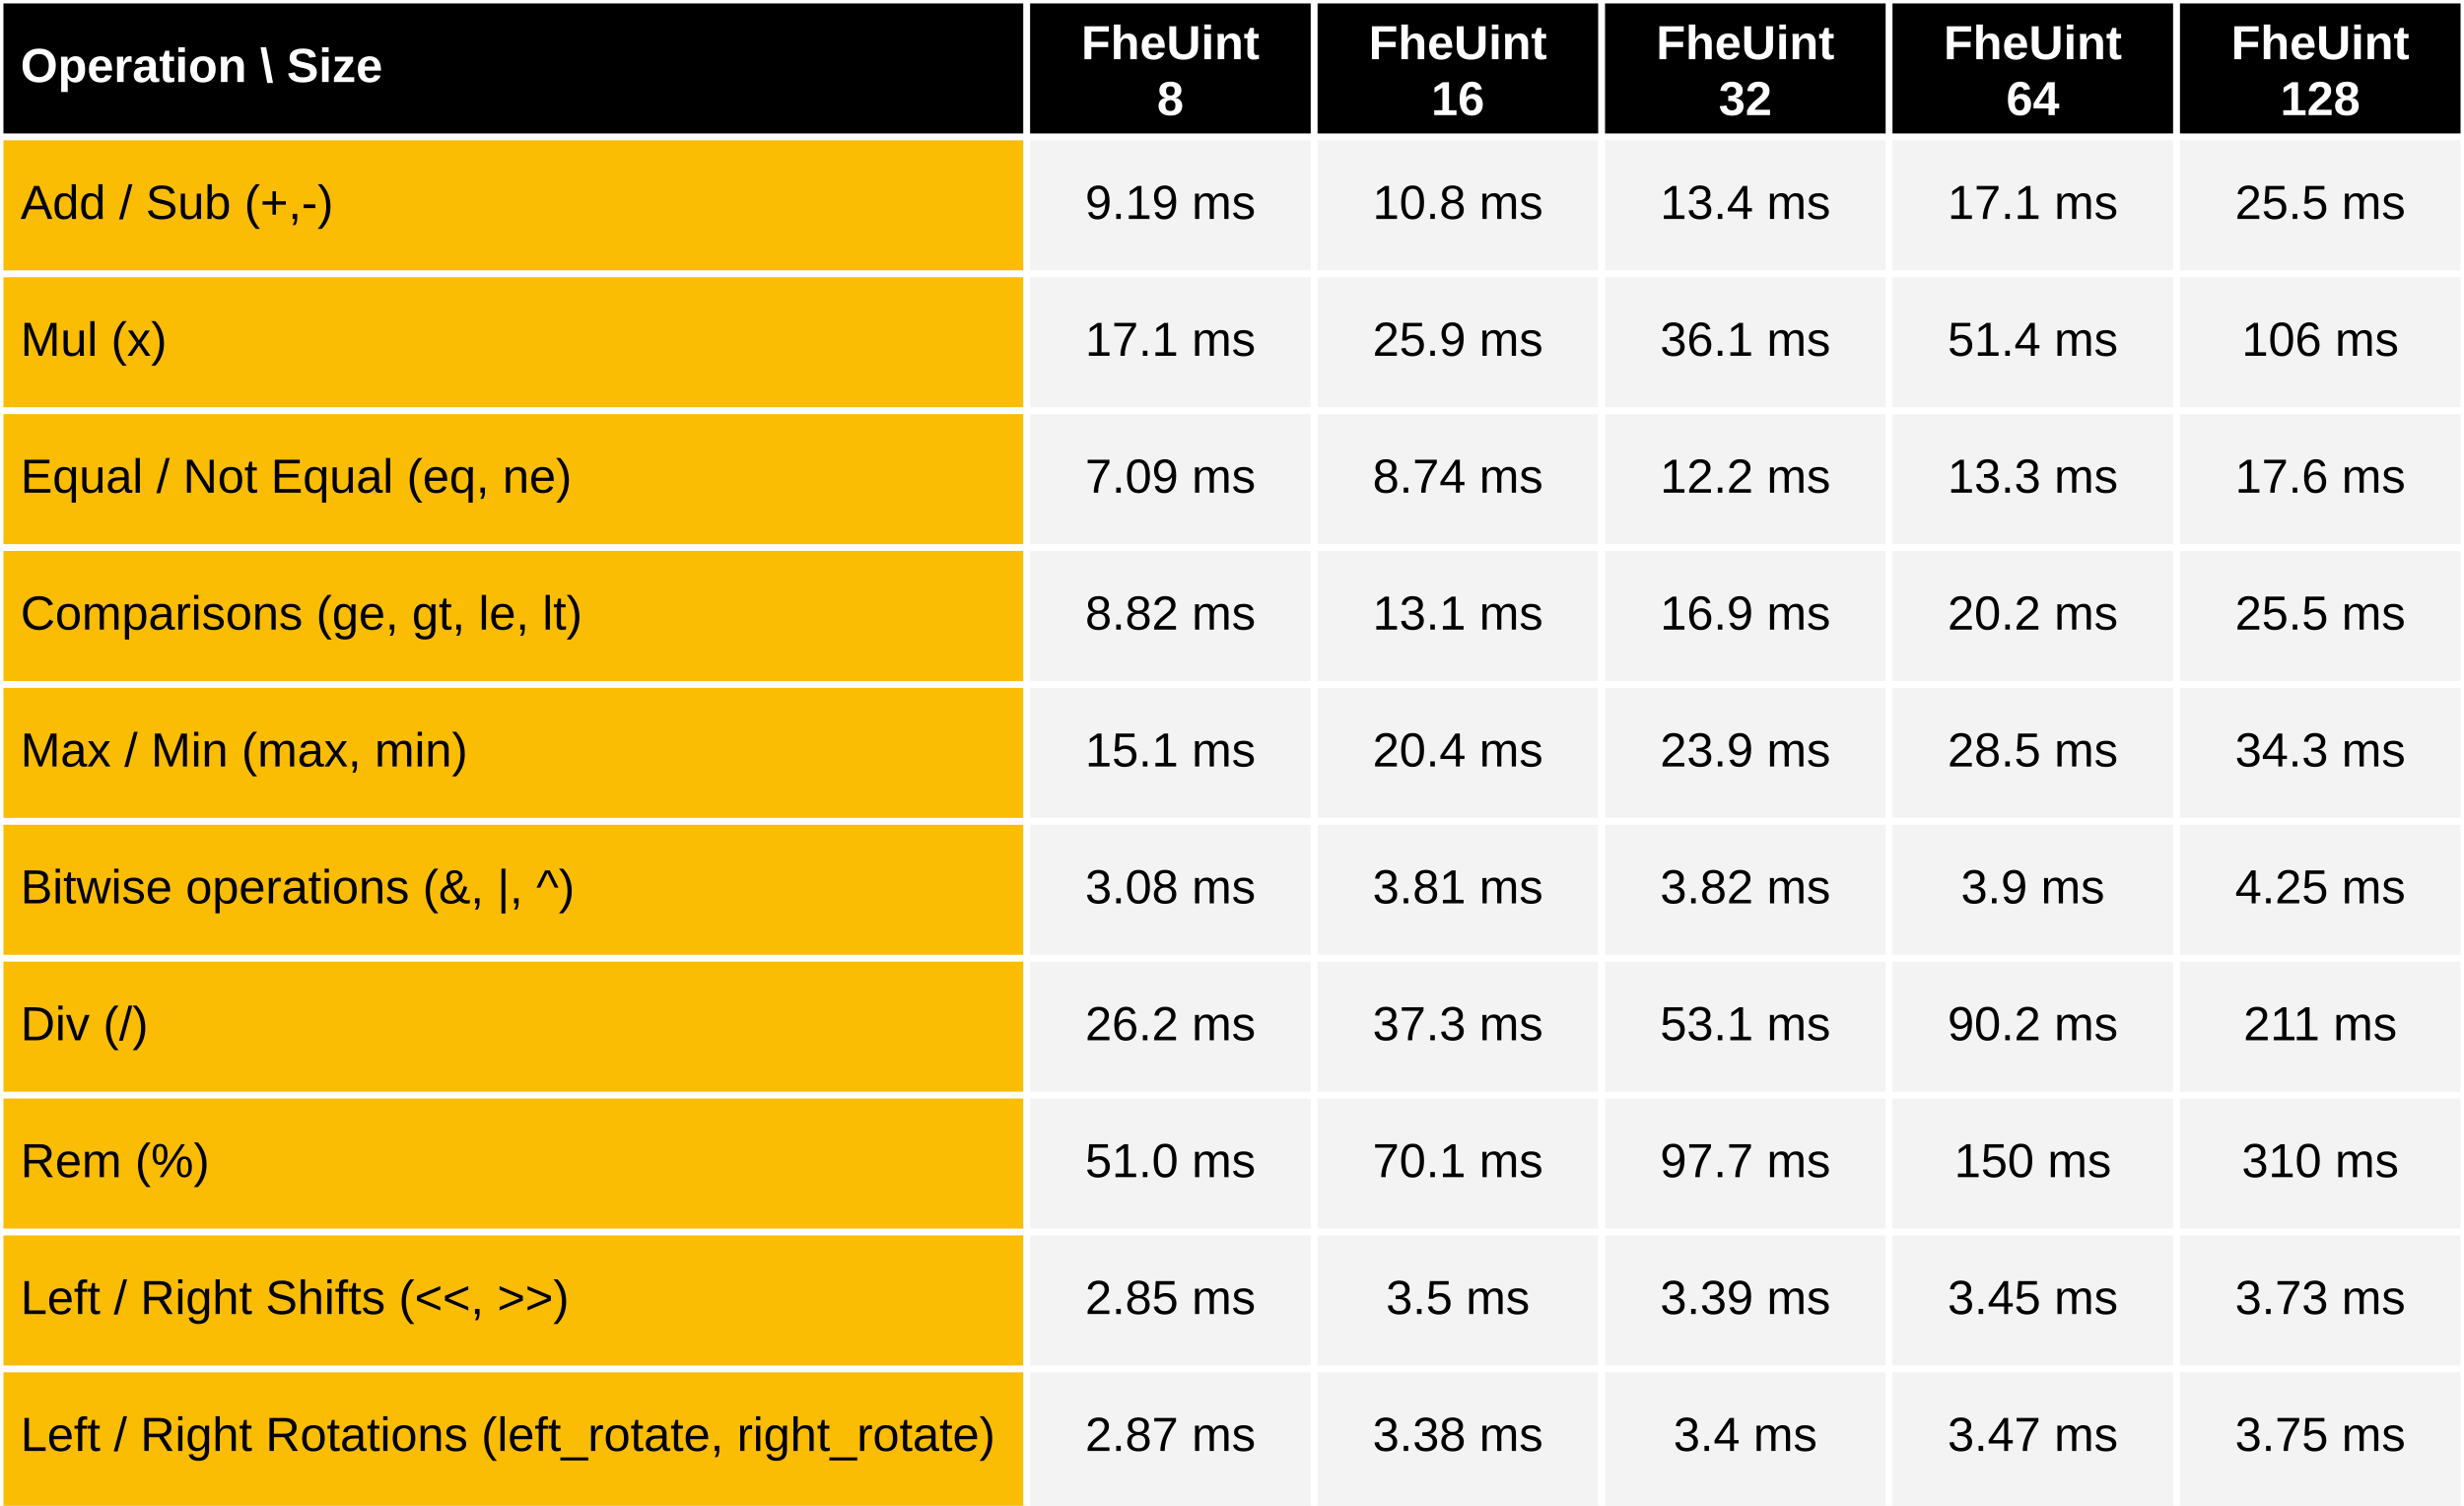
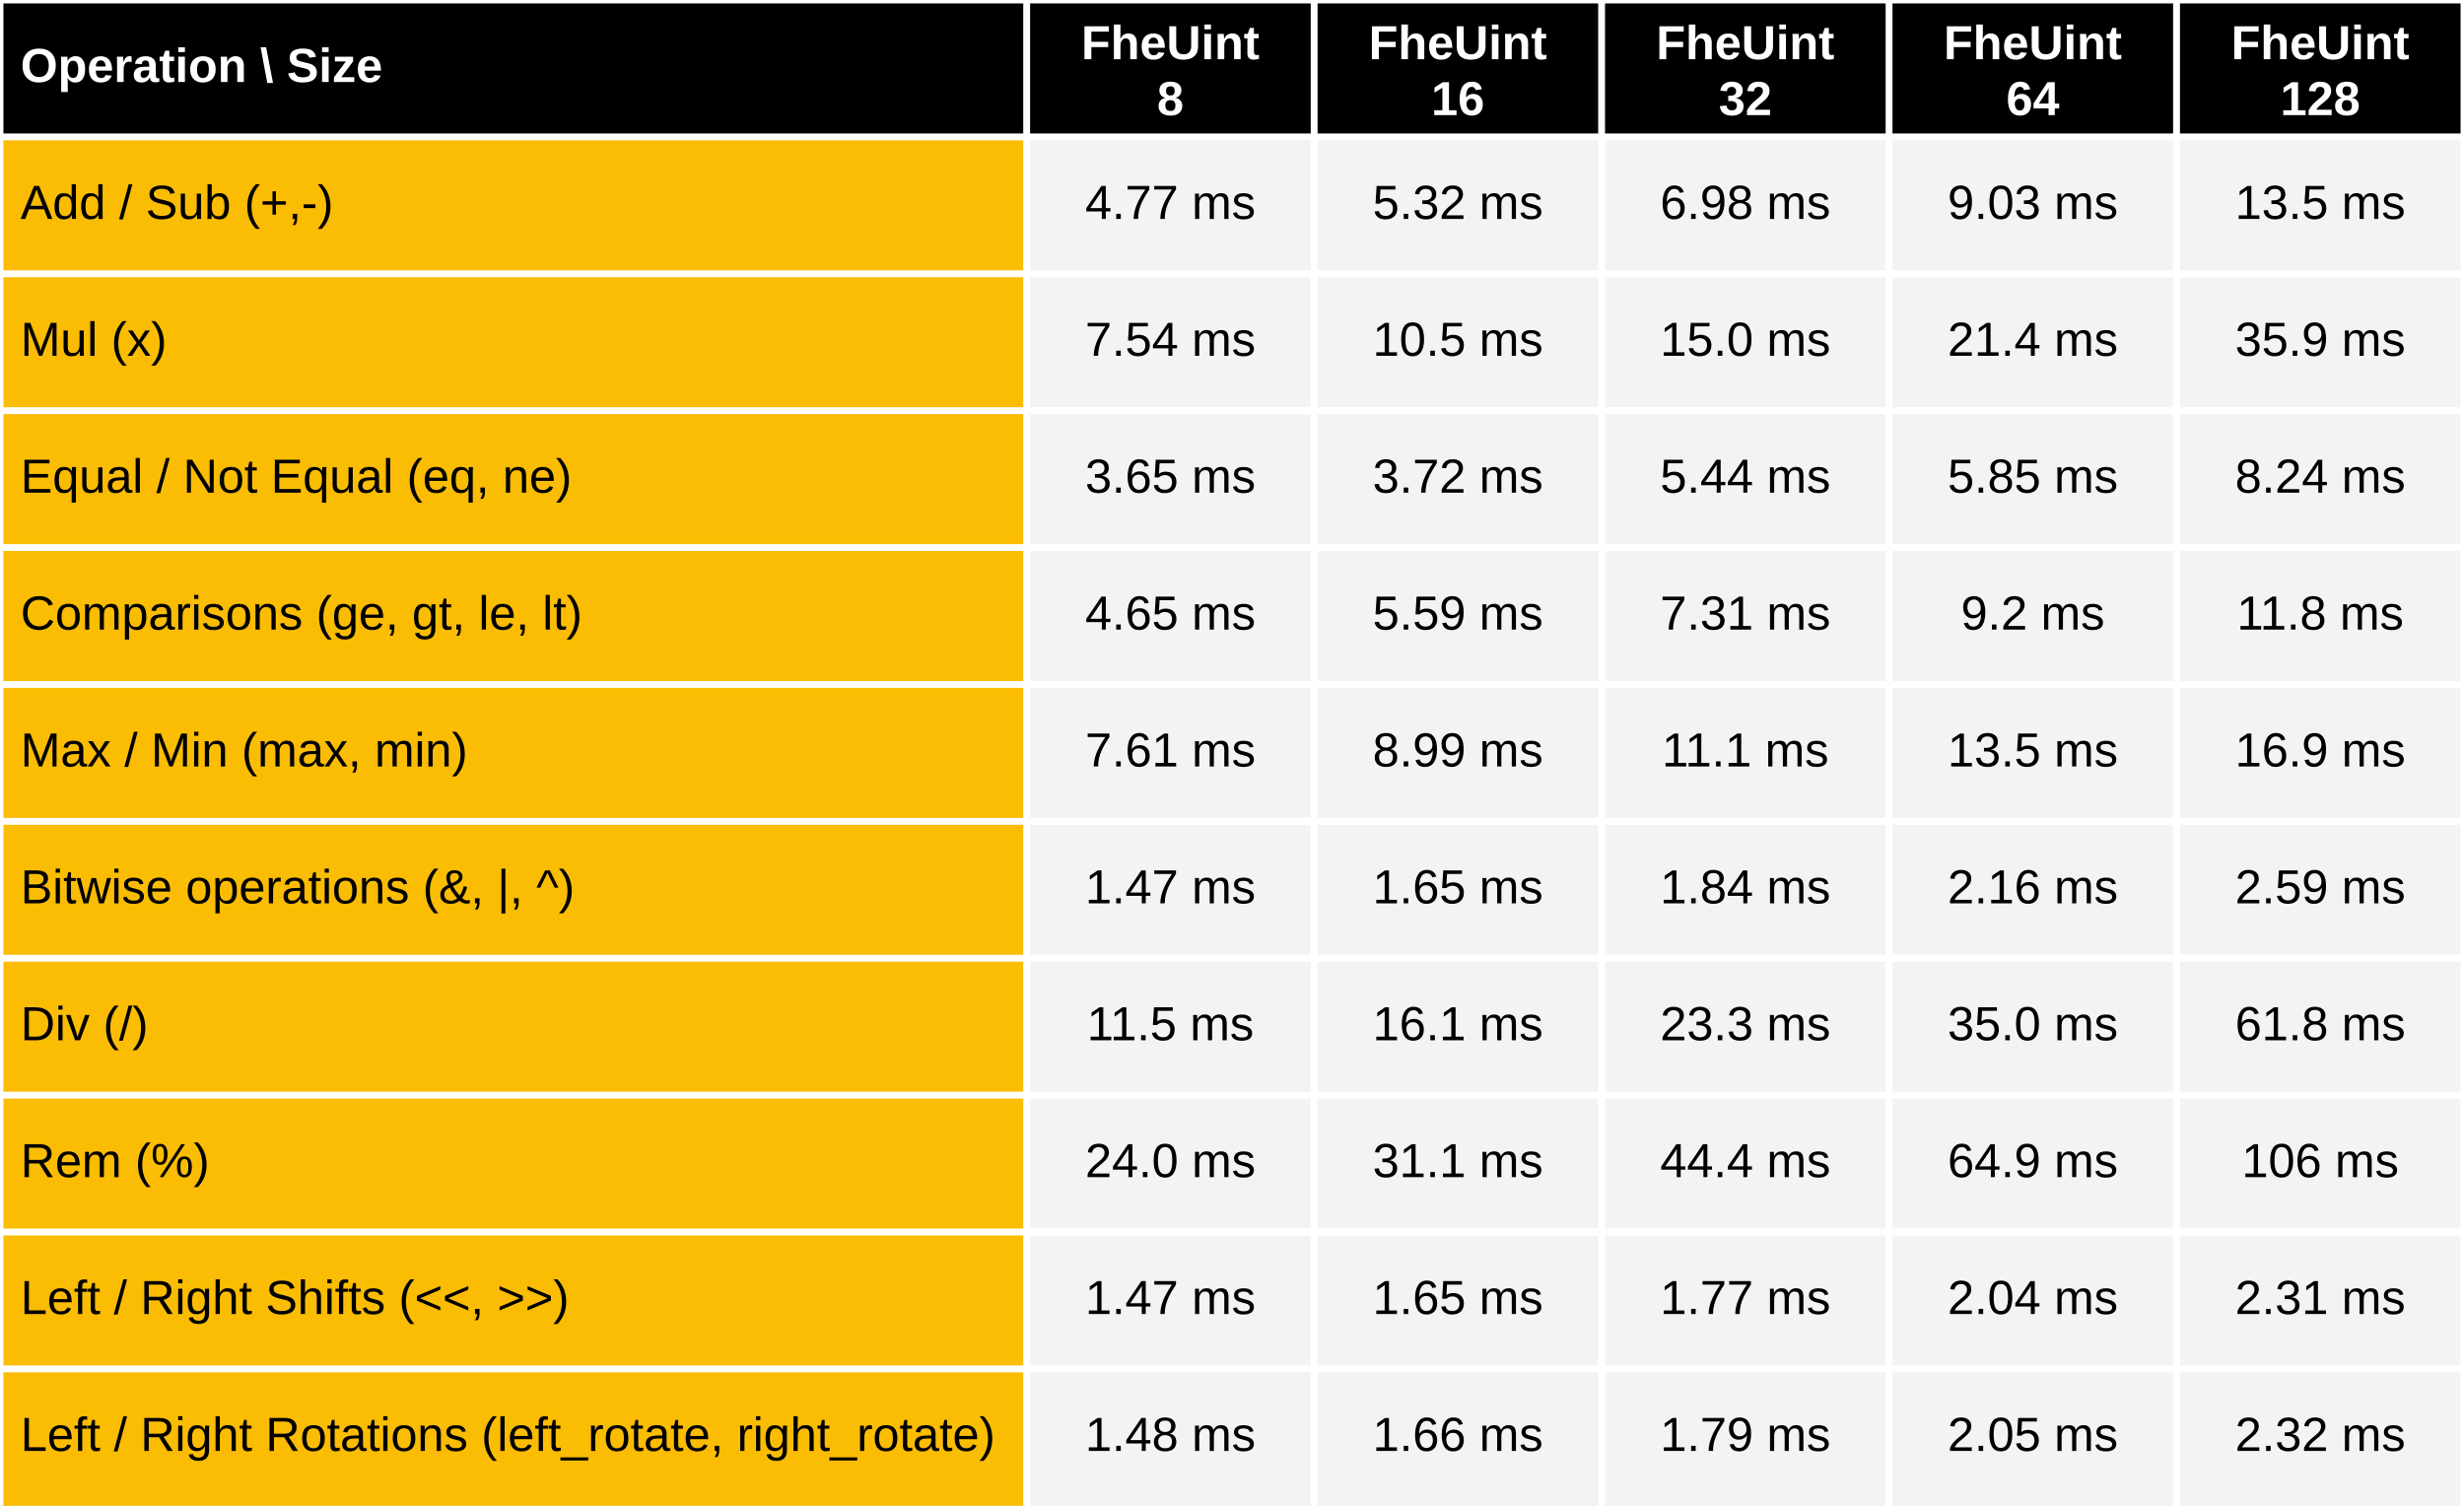
<svg xmlns="http://www.w3.org/2000/svg" viewBox="0 0 720 440" preserveAspectRatio="meet" width="100%" height="440">
  <rect x="0" y="0" width="720" height="40" fill="black" />
  <text dominant-baseline="middle" text-anchor="start" font-family="Arial" font-size="14" font-weight="bold" fill="white" x="6" y="20.0">Operation \ Size</text>
  <text dominant-baseline="middle" text-anchor="middle" font-family="Arial" font-size="14" font-weight="bold" fill="white" x="342.0" y="13.333">FheUint</text>
  <text dominant-baseline="middle" text-anchor="middle" font-family="Arial" font-size="14" font-weight="bold" fill="white" x="342.0" y="29.667">8</text>
  <text dominant-baseline="middle" text-anchor="middle" font-family="Arial" font-size="14" font-weight="bold" fill="white" x="426.0" y="13.333">FheUint</text>
  <text dominant-baseline="middle" text-anchor="middle" font-family="Arial" font-size="14" font-weight="bold" fill="white" x="426.0" y="29.667">16</text>
  <text dominant-baseline="middle" text-anchor="middle" font-family="Arial" font-size="14" font-weight="bold" fill="white" x="510.0" y="13.333">FheUint</text>
  <text dominant-baseline="middle" text-anchor="middle" font-family="Arial" font-size="14" font-weight="bold" fill="white" x="510.0" y="29.667">32</text>
  <text dominant-baseline="middle" text-anchor="middle" font-family="Arial" font-size="14" font-weight="bold" fill="white" x="594.0" y="13.333">FheUint</text>
  <text dominant-baseline="middle" text-anchor="middle" font-family="Arial" font-size="14" font-weight="bold" fill="white" x="594.0" y="29.667">64</text>
  <text dominant-baseline="middle" text-anchor="middle" font-family="Arial" font-size="14" font-weight="bold" fill="white" x="678.0" y="13.333">FheUint</text>
  <text dominant-baseline="middle" text-anchor="middle" font-family="Arial" font-size="14" font-weight="bold" fill="white" x="678.0" y="29.667">128</text>
  <rect x="0" y="40" width="300" height="400" fill="#fbbc04" />
  <rect x="300" y="40" width="420" height="400" fill="#f3f3f3" />
  <text dominant-baseline="middle" text-anchor="start" font-family="Arial" font-size="14" font-weight="normal" fill="black" x="6" y="60.0">Add / Sub (+,-)</text>
-   <text dominant-baseline="middle" text-anchor="middle" font-family="Arial" font-size="14" font-weight="normal" fill="black" x="342.0" y="60.0">9.19 ms</text>
-   <text dominant-baseline="middle" text-anchor="middle" font-family="Arial" font-size="14" font-weight="normal" fill="black" x="426.0" y="60.0">10.8 ms</text>
-   <text dominant-baseline="middle" text-anchor="middle" font-family="Arial" font-size="14" font-weight="normal" fill="black" x="510.0" y="60.0">13.4 ms</text>
-   <text dominant-baseline="middle" text-anchor="middle" font-family="Arial" font-size="14" font-weight="normal" fill="black" x="594.0" y="60.0">17.1 ms</text>
-   <text dominant-baseline="middle" text-anchor="middle" font-family="Arial" font-size="14" font-weight="normal" fill="black" x="678.0" y="60.0">25.5 ms</text>
+   <text dominant-baseline="middle" text-anchor="middle" font-family="Arial" font-size="14" font-weight="normal" fill="black" x="342.0" y="60.0">4.77 ms</text>
+   <text dominant-baseline="middle" text-anchor="middle" font-family="Arial" font-size="14" font-weight="normal" fill="black" x="426.0" y="60.0">5.32 ms</text>
+   <text dominant-baseline="middle" text-anchor="middle" font-family="Arial" font-size="14" font-weight="normal" fill="black" x="510.0" y="60.0">6.98 ms</text>
+   <text dominant-baseline="middle" text-anchor="middle" font-family="Arial" font-size="14" font-weight="normal" fill="black" x="594.0" y="60.0">9.03 ms</text>
+   <text dominant-baseline="middle" text-anchor="middle" font-family="Arial" font-size="14" font-weight="normal" fill="black" x="678.0" y="60.0">13.5 ms</text>
  <text dominant-baseline="middle" text-anchor="start" font-family="Arial" font-size="14" font-weight="normal" fill="black" x="6" y="100.0">Mul (x)</text>
-   <text dominant-baseline="middle" text-anchor="middle" font-family="Arial" font-size="14" font-weight="normal" fill="black" x="342.0" y="100.0">17.1 ms</text>
-   <text dominant-baseline="middle" text-anchor="middle" font-family="Arial" font-size="14" font-weight="normal" fill="black" x="426.0" y="100.0">25.9 ms</text>
-   <text dominant-baseline="middle" text-anchor="middle" font-family="Arial" font-size="14" font-weight="normal" fill="black" x="510.0" y="100.0">36.1 ms</text>
-   <text dominant-baseline="middle" text-anchor="middle" font-family="Arial" font-size="14" font-weight="normal" fill="black" x="594.0" y="100.0">51.4 ms</text>
-   <text dominant-baseline="middle" text-anchor="middle" font-family="Arial" font-size="14" font-weight="normal" fill="black" x="678.0" y="100.0">106 ms</text>
+   <text dominant-baseline="middle" text-anchor="middle" font-family="Arial" font-size="14" font-weight="normal" fill="black" x="342.0" y="100.0">7.54 ms</text>
+   <text dominant-baseline="middle" text-anchor="middle" font-family="Arial" font-size="14" font-weight="normal" fill="black" x="426.0" y="100.0">10.5 ms</text>
+   <text dominant-baseline="middle" text-anchor="middle" font-family="Arial" font-size="14" font-weight="normal" fill="black" x="510.0" y="100.0">15.0 ms</text>
+   <text dominant-baseline="middle" text-anchor="middle" font-family="Arial" font-size="14" font-weight="normal" fill="black" x="594.0" y="100.0">21.4 ms</text>
+   <text dominant-baseline="middle" text-anchor="middle" font-family="Arial" font-size="14" font-weight="normal" fill="black" x="678.0" y="100.0">35.9 ms</text>
  <text dominant-baseline="middle" text-anchor="start" font-family="Arial" font-size="14" font-weight="normal" fill="black" x="6" y="140.0">Equal / Not Equal (eq, ne)</text>
-   <text dominant-baseline="middle" text-anchor="middle" font-family="Arial" font-size="14" font-weight="normal" fill="black" x="342.0" y="140.0">7.09 ms</text>
-   <text dominant-baseline="middle" text-anchor="middle" font-family="Arial" font-size="14" font-weight="normal" fill="black" x="426.0" y="140.0">8.74 ms</text>
-   <text dominant-baseline="middle" text-anchor="middle" font-family="Arial" font-size="14" font-weight="normal" fill="black" x="510.0" y="140.0">12.2 ms</text>
-   <text dominant-baseline="middle" text-anchor="middle" font-family="Arial" font-size="14" font-weight="normal" fill="black" x="594.0" y="140.0">13.3 ms</text>
-   <text dominant-baseline="middle" text-anchor="middle" font-family="Arial" font-size="14" font-weight="normal" fill="black" x="678.0" y="140.0">17.6 ms</text>
+   <text dominant-baseline="middle" text-anchor="middle" font-family="Arial" font-size="14" font-weight="normal" fill="black" x="342.0" y="140.0">3.65 ms</text>
+   <text dominant-baseline="middle" text-anchor="middle" font-family="Arial" font-size="14" font-weight="normal" fill="black" x="426.0" y="140.0">3.72 ms</text>
+   <text dominant-baseline="middle" text-anchor="middle" font-family="Arial" font-size="14" font-weight="normal" fill="black" x="510.0" y="140.0">5.44 ms</text>
+   <text dominant-baseline="middle" text-anchor="middle" font-family="Arial" font-size="14" font-weight="normal" fill="black" x="594.0" y="140.0">5.85 ms</text>
+   <text dominant-baseline="middle" text-anchor="middle" font-family="Arial" font-size="14" font-weight="normal" fill="black" x="678.0" y="140.0">8.24 ms</text>
  <text dominant-baseline="middle" text-anchor="start" font-family="Arial" font-size="14" font-weight="normal" fill="black" x="6" y="180.0">Comparisons (ge, gt, le, lt)</text>
-   <text dominant-baseline="middle" text-anchor="middle" font-family="Arial" font-size="14" font-weight="normal" fill="black" x="342.0" y="180.0">8.82 ms</text>
-   <text dominant-baseline="middle" text-anchor="middle" font-family="Arial" font-size="14" font-weight="normal" fill="black" x="426.0" y="180.0">13.1 ms</text>
-   <text dominant-baseline="middle" text-anchor="middle" font-family="Arial" font-size="14" font-weight="normal" fill="black" x="510.0" y="180.0">16.9 ms</text>
-   <text dominant-baseline="middle" text-anchor="middle" font-family="Arial" font-size="14" font-weight="normal" fill="black" x="594.0" y="180.0">20.2 ms</text>
-   <text dominant-baseline="middle" text-anchor="middle" font-family="Arial" font-size="14" font-weight="normal" fill="black" x="678.0" y="180.0">25.5 ms</text>
+   <text dominant-baseline="middle" text-anchor="middle" font-family="Arial" font-size="14" font-weight="normal" fill="black" x="342.0" y="180.0">4.65 ms</text>
+   <text dominant-baseline="middle" text-anchor="middle" font-family="Arial" font-size="14" font-weight="normal" fill="black" x="426.0" y="180.0">5.59 ms</text>
+   <text dominant-baseline="middle" text-anchor="middle" font-family="Arial" font-size="14" font-weight="normal" fill="black" x="510.0" y="180.0">7.31 ms</text>
+   <text dominant-baseline="middle" text-anchor="middle" font-family="Arial" font-size="14" font-weight="normal" fill="black" x="594.0" y="180.0">9.2 ms</text>
+   <text dominant-baseline="middle" text-anchor="middle" font-family="Arial" font-size="14" font-weight="normal" fill="black" x="678.0" y="180.0">11.8 ms</text>
  <text dominant-baseline="middle" text-anchor="start" font-family="Arial" font-size="14" font-weight="normal" fill="black" x="6" y="220.0">Max / Min (max, min)</text>
-   <text dominant-baseline="middle" text-anchor="middle" font-family="Arial" font-size="14" font-weight="normal" fill="black" x="342.0" y="220.0">15.1 ms</text>
-   <text dominant-baseline="middle" text-anchor="middle" font-family="Arial" font-size="14" font-weight="normal" fill="black" x="426.0" y="220.0">20.4 ms</text>
-   <text dominant-baseline="middle" text-anchor="middle" font-family="Arial" font-size="14" font-weight="normal" fill="black" x="510.0" y="220.0">23.9 ms</text>
-   <text dominant-baseline="middle" text-anchor="middle" font-family="Arial" font-size="14" font-weight="normal" fill="black" x="594.0" y="220.0">28.5 ms</text>
-   <text dominant-baseline="middle" text-anchor="middle" font-family="Arial" font-size="14" font-weight="normal" fill="black" x="678.0" y="220.0">34.3 ms</text>
+   <text dominant-baseline="middle" text-anchor="middle" font-family="Arial" font-size="14" font-weight="normal" fill="black" x="342.0" y="220.0">7.61 ms</text>
+   <text dominant-baseline="middle" text-anchor="middle" font-family="Arial" font-size="14" font-weight="normal" fill="black" x="426.0" y="220.0">8.99 ms</text>
+   <text dominant-baseline="middle" text-anchor="middle" font-family="Arial" font-size="14" font-weight="normal" fill="black" x="510.0" y="220.0">11.1 ms</text>
+   <text dominant-baseline="middle" text-anchor="middle" font-family="Arial" font-size="14" font-weight="normal" fill="black" x="594.0" y="220.0">13.5 ms</text>
+   <text dominant-baseline="middle" text-anchor="middle" font-family="Arial" font-size="14" font-weight="normal" fill="black" x="678.0" y="220.0">16.9 ms</text>
  <text dominant-baseline="middle" text-anchor="start" font-family="Arial" font-size="14" font-weight="normal" fill="black" x="6" y="260.0">Bitwise operations (&amp;, |, ^)</text>
-   <text dominant-baseline="middle" text-anchor="middle" font-family="Arial" font-size="14" font-weight="normal" fill="black" x="342.0" y="260.0">3.08 ms</text>
-   <text dominant-baseline="middle" text-anchor="middle" font-family="Arial" font-size="14" font-weight="normal" fill="black" x="426.0" y="260.0">3.81 ms</text>
-   <text dominant-baseline="middle" text-anchor="middle" font-family="Arial" font-size="14" font-weight="normal" fill="black" x="510.0" y="260.0">3.82 ms</text>
-   <text dominant-baseline="middle" text-anchor="middle" font-family="Arial" font-size="14" font-weight="normal" fill="black" x="594.0" y="260.0">3.9 ms</text>
-   <text dominant-baseline="middle" text-anchor="middle" font-family="Arial" font-size="14" font-weight="normal" fill="black" x="678.0" y="260.0">4.25 ms</text>
+   <text dominant-baseline="middle" text-anchor="middle" font-family="Arial" font-size="14" font-weight="normal" fill="black" x="342.0" y="260.0">1.47 ms</text>
+   <text dominant-baseline="middle" text-anchor="middle" font-family="Arial" font-size="14" font-weight="normal" fill="black" x="426.0" y="260.0">1.65 ms</text>
+   <text dominant-baseline="middle" text-anchor="middle" font-family="Arial" font-size="14" font-weight="normal" fill="black" x="510.0" y="260.0">1.84 ms</text>
+   <text dominant-baseline="middle" text-anchor="middle" font-family="Arial" font-size="14" font-weight="normal" fill="black" x="594.0" y="260.0">2.16 ms</text>
+   <text dominant-baseline="middle" text-anchor="middle" font-family="Arial" font-size="14" font-weight="normal" fill="black" x="678.0" y="260.0">2.59 ms</text>
  <text dominant-baseline="middle" text-anchor="start" font-family="Arial" font-size="14" font-weight="normal" fill="black" x="6" y="300.0">Div  (/)</text>
-   <text dominant-baseline="middle" text-anchor="middle" font-family="Arial" font-size="14" font-weight="normal" fill="black" x="342.0" y="300.0">26.2 ms</text>
-   <text dominant-baseline="middle" text-anchor="middle" font-family="Arial" font-size="14" font-weight="normal" fill="black" x="426.0" y="300.0">37.3 ms</text>
-   <text dominant-baseline="middle" text-anchor="middle" font-family="Arial" font-size="14" font-weight="normal" fill="black" x="510.0" y="300.0">53.1 ms</text>
-   <text dominant-baseline="middle" text-anchor="middle" font-family="Arial" font-size="14" font-weight="normal" fill="black" x="594.0" y="300.0">90.2 ms</text>
-   <text dominant-baseline="middle" text-anchor="middle" font-family="Arial" font-size="14" font-weight="normal" fill="black" x="678.0" y="300.0">211 ms</text>
+   <text dominant-baseline="middle" text-anchor="middle" font-family="Arial" font-size="14" font-weight="normal" fill="black" x="342.0" y="300.0">11.5 ms</text>
+   <text dominant-baseline="middle" text-anchor="middle" font-family="Arial" font-size="14" font-weight="normal" fill="black" x="426.0" y="300.0">16.1 ms</text>
+   <text dominant-baseline="middle" text-anchor="middle" font-family="Arial" font-size="14" font-weight="normal" fill="black" x="510.0" y="300.0">23.3 ms</text>
+   <text dominant-baseline="middle" text-anchor="middle" font-family="Arial" font-size="14" font-weight="normal" fill="black" x="594.0" y="300.0">35.0 ms</text>
+   <text dominant-baseline="middle" text-anchor="middle" font-family="Arial" font-size="14" font-weight="normal" fill="black" x="678.0" y="300.0">61.8 ms</text>
  <text dominant-baseline="middle" text-anchor="start" font-family="Arial" font-size="14" font-weight="normal" fill="black" x="6" y="340.0">Rem  (%)</text>
-   <text dominant-baseline="middle" text-anchor="middle" font-family="Arial" font-size="14" font-weight="normal" fill="black" x="342.0" y="340.0">51.0 ms</text>
-   <text dominant-baseline="middle" text-anchor="middle" font-family="Arial" font-size="14" font-weight="normal" fill="black" x="426.0" y="340.0">70.1 ms</text>
-   <text dominant-baseline="middle" text-anchor="middle" font-family="Arial" font-size="14" font-weight="normal" fill="black" x="510.0" y="340.0">97.7 ms</text>
-   <text dominant-baseline="middle" text-anchor="middle" font-family="Arial" font-size="14" font-weight="normal" fill="black" x="594.0" y="340.0">150 ms</text>
-   <text dominant-baseline="middle" text-anchor="middle" font-family="Arial" font-size="14" font-weight="normal" fill="black" x="678.0" y="340.0">310 ms</text>
+   <text dominant-baseline="middle" text-anchor="middle" font-family="Arial" font-size="14" font-weight="normal" fill="black" x="342.0" y="340.0">24.0 ms</text>
+   <text dominant-baseline="middle" text-anchor="middle" font-family="Arial" font-size="14" font-weight="normal" fill="black" x="426.0" y="340.0">31.1 ms</text>
+   <text dominant-baseline="middle" text-anchor="middle" font-family="Arial" font-size="14" font-weight="normal" fill="black" x="510.0" y="340.0">44.4 ms</text>
+   <text dominant-baseline="middle" text-anchor="middle" font-family="Arial" font-size="14" font-weight="normal" fill="black" x="594.0" y="340.0">64.9 ms</text>
+   <text dominant-baseline="middle" text-anchor="middle" font-family="Arial" font-size="14" font-weight="normal" fill="black" x="678.0" y="340.0">106 ms</text>
  <text dominant-baseline="middle" text-anchor="start" font-family="Arial" font-size="14" font-weight="normal" fill="black" x="6" y="380.0">Left / Right Shifts (&lt;&lt;, &gt;&gt;)</text>
-   <text dominant-baseline="middle" text-anchor="middle" font-family="Arial" font-size="14" font-weight="normal" fill="black" x="342.0" y="380.0">2.85 ms</text>
-   <text dominant-baseline="middle" text-anchor="middle" font-family="Arial" font-size="14" font-weight="normal" fill="black" x="426.0" y="380.0">3.5 ms</text>
-   <text dominant-baseline="middle" text-anchor="middle" font-family="Arial" font-size="14" font-weight="normal" fill="black" x="510.0" y="380.0">3.39 ms</text>
-   <text dominant-baseline="middle" text-anchor="middle" font-family="Arial" font-size="14" font-weight="normal" fill="black" x="594.0" y="380.0">3.45 ms</text>
-   <text dominant-baseline="middle" text-anchor="middle" font-family="Arial" font-size="14" font-weight="normal" fill="black" x="678.0" y="380.0">3.73 ms</text>
+   <text dominant-baseline="middle" text-anchor="middle" font-family="Arial" font-size="14" font-weight="normal" fill="black" x="342.0" y="380.0">1.47 ms</text>
+   <text dominant-baseline="middle" text-anchor="middle" font-family="Arial" font-size="14" font-weight="normal" fill="black" x="426.0" y="380.0">1.65 ms</text>
+   <text dominant-baseline="middle" text-anchor="middle" font-family="Arial" font-size="14" font-weight="normal" fill="black" x="510.0" y="380.0">1.77 ms</text>
+   <text dominant-baseline="middle" text-anchor="middle" font-family="Arial" font-size="14" font-weight="normal" fill="black" x="594.0" y="380.0">2.04 ms</text>
+   <text dominant-baseline="middle" text-anchor="middle" font-family="Arial" font-size="14" font-weight="normal" fill="black" x="678.0" y="380.0">2.31 ms</text>
  <text dominant-baseline="middle" text-anchor="start" font-family="Arial" font-size="14" font-weight="normal" fill="black" x="6" y="420.0">Left / Right Rotations (left_rotate, right_rotate)</text>
-   <text dominant-baseline="middle" text-anchor="middle" font-family="Arial" font-size="14" font-weight="normal" fill="black" x="342.0" y="420.0">2.87 ms</text>
-   <text dominant-baseline="middle" text-anchor="middle" font-family="Arial" font-size="14" font-weight="normal" fill="black" x="426.0" y="420.0">3.38 ms</text>
-   <text dominant-baseline="middle" text-anchor="middle" font-family="Arial" font-size="14" font-weight="normal" fill="black" x="510.0" y="420.0">3.4 ms</text>
-   <text dominant-baseline="middle" text-anchor="middle" font-family="Arial" font-size="14" font-weight="normal" fill="black" x="594.0" y="420.0">3.47 ms</text>
-   <text dominant-baseline="middle" text-anchor="middle" font-family="Arial" font-size="14" font-weight="normal" fill="black" x="678.0" y="420.0">3.75 ms</text>
+   <text dominant-baseline="middle" text-anchor="middle" font-family="Arial" font-size="14" font-weight="normal" fill="black" x="342.0" y="420.0">1.48 ms</text>
+   <text dominant-baseline="middle" text-anchor="middle" font-family="Arial" font-size="14" font-weight="normal" fill="black" x="426.0" y="420.0">1.66 ms</text>
+   <text dominant-baseline="middle" text-anchor="middle" font-family="Arial" font-size="14" font-weight="normal" fill="black" x="510.0" y="420.0">1.79 ms</text>
+   <text dominant-baseline="middle" text-anchor="middle" font-family="Arial" font-size="14" font-weight="normal" fill="black" x="594.0" y="420.0">2.05 ms</text>
+   <text dominant-baseline="middle" text-anchor="middle" font-family="Arial" font-size="14" font-weight="normal" fill="black" x="678.0" y="420.0">2.32 ms</text>
  <line stroke="white" stroke-width="2" x1="0" y1="0" x2="720" y2="0" />
  <line stroke="white" stroke-width="2" x1="0" y1="40" x2="720" y2="40" />
  <line stroke="white" stroke-width="2" x1="0" y1="80" x2="720" y2="80" />
  <line stroke="white" stroke-width="2" x1="0" y1="120" x2="720" y2="120" />
  <line stroke="white" stroke-width="2" x1="0" y1="160" x2="720" y2="160" />
  <line stroke="white" stroke-width="2" x1="0" y1="200" x2="720" y2="200" />
  <line stroke="white" stroke-width="2" x1="0" y1="240" x2="720" y2="240" />
  <line stroke="white" stroke-width="2" x1="0" y1="280" x2="720" y2="280" />
  <line stroke="white" stroke-width="2" x1="0" y1="320" x2="720" y2="320" />
  <line stroke="white" stroke-width="2" x1="0" y1="360" x2="720" y2="360" />
  <line stroke="white" stroke-width="2" x1="0" y1="400" x2="720" y2="400" />
  <line stroke="white" stroke-width="2" x1="0" y1="0" x2="0" y2="440" />
  <line stroke="white" stroke-width="2" x1="300.0" y1="0" x2="300.0" y2="440" />
  <line stroke="white" stroke-width="2" x1="384.0" y1="0" x2="384.0" y2="440" />
  <line stroke="white" stroke-width="2" x1="468.0" y1="0" x2="468.0" y2="440" />
  <line stroke="white" stroke-width="2" x1="552.0" y1="0" x2="552.0" y2="440" />
  <line stroke="white" stroke-width="2" x1="636.0" y1="0" x2="636.0" y2="440" />
  <line stroke="white" stroke-width="2" x1="720.0" y1="0" x2="720.0" y2="440" />
</svg>
